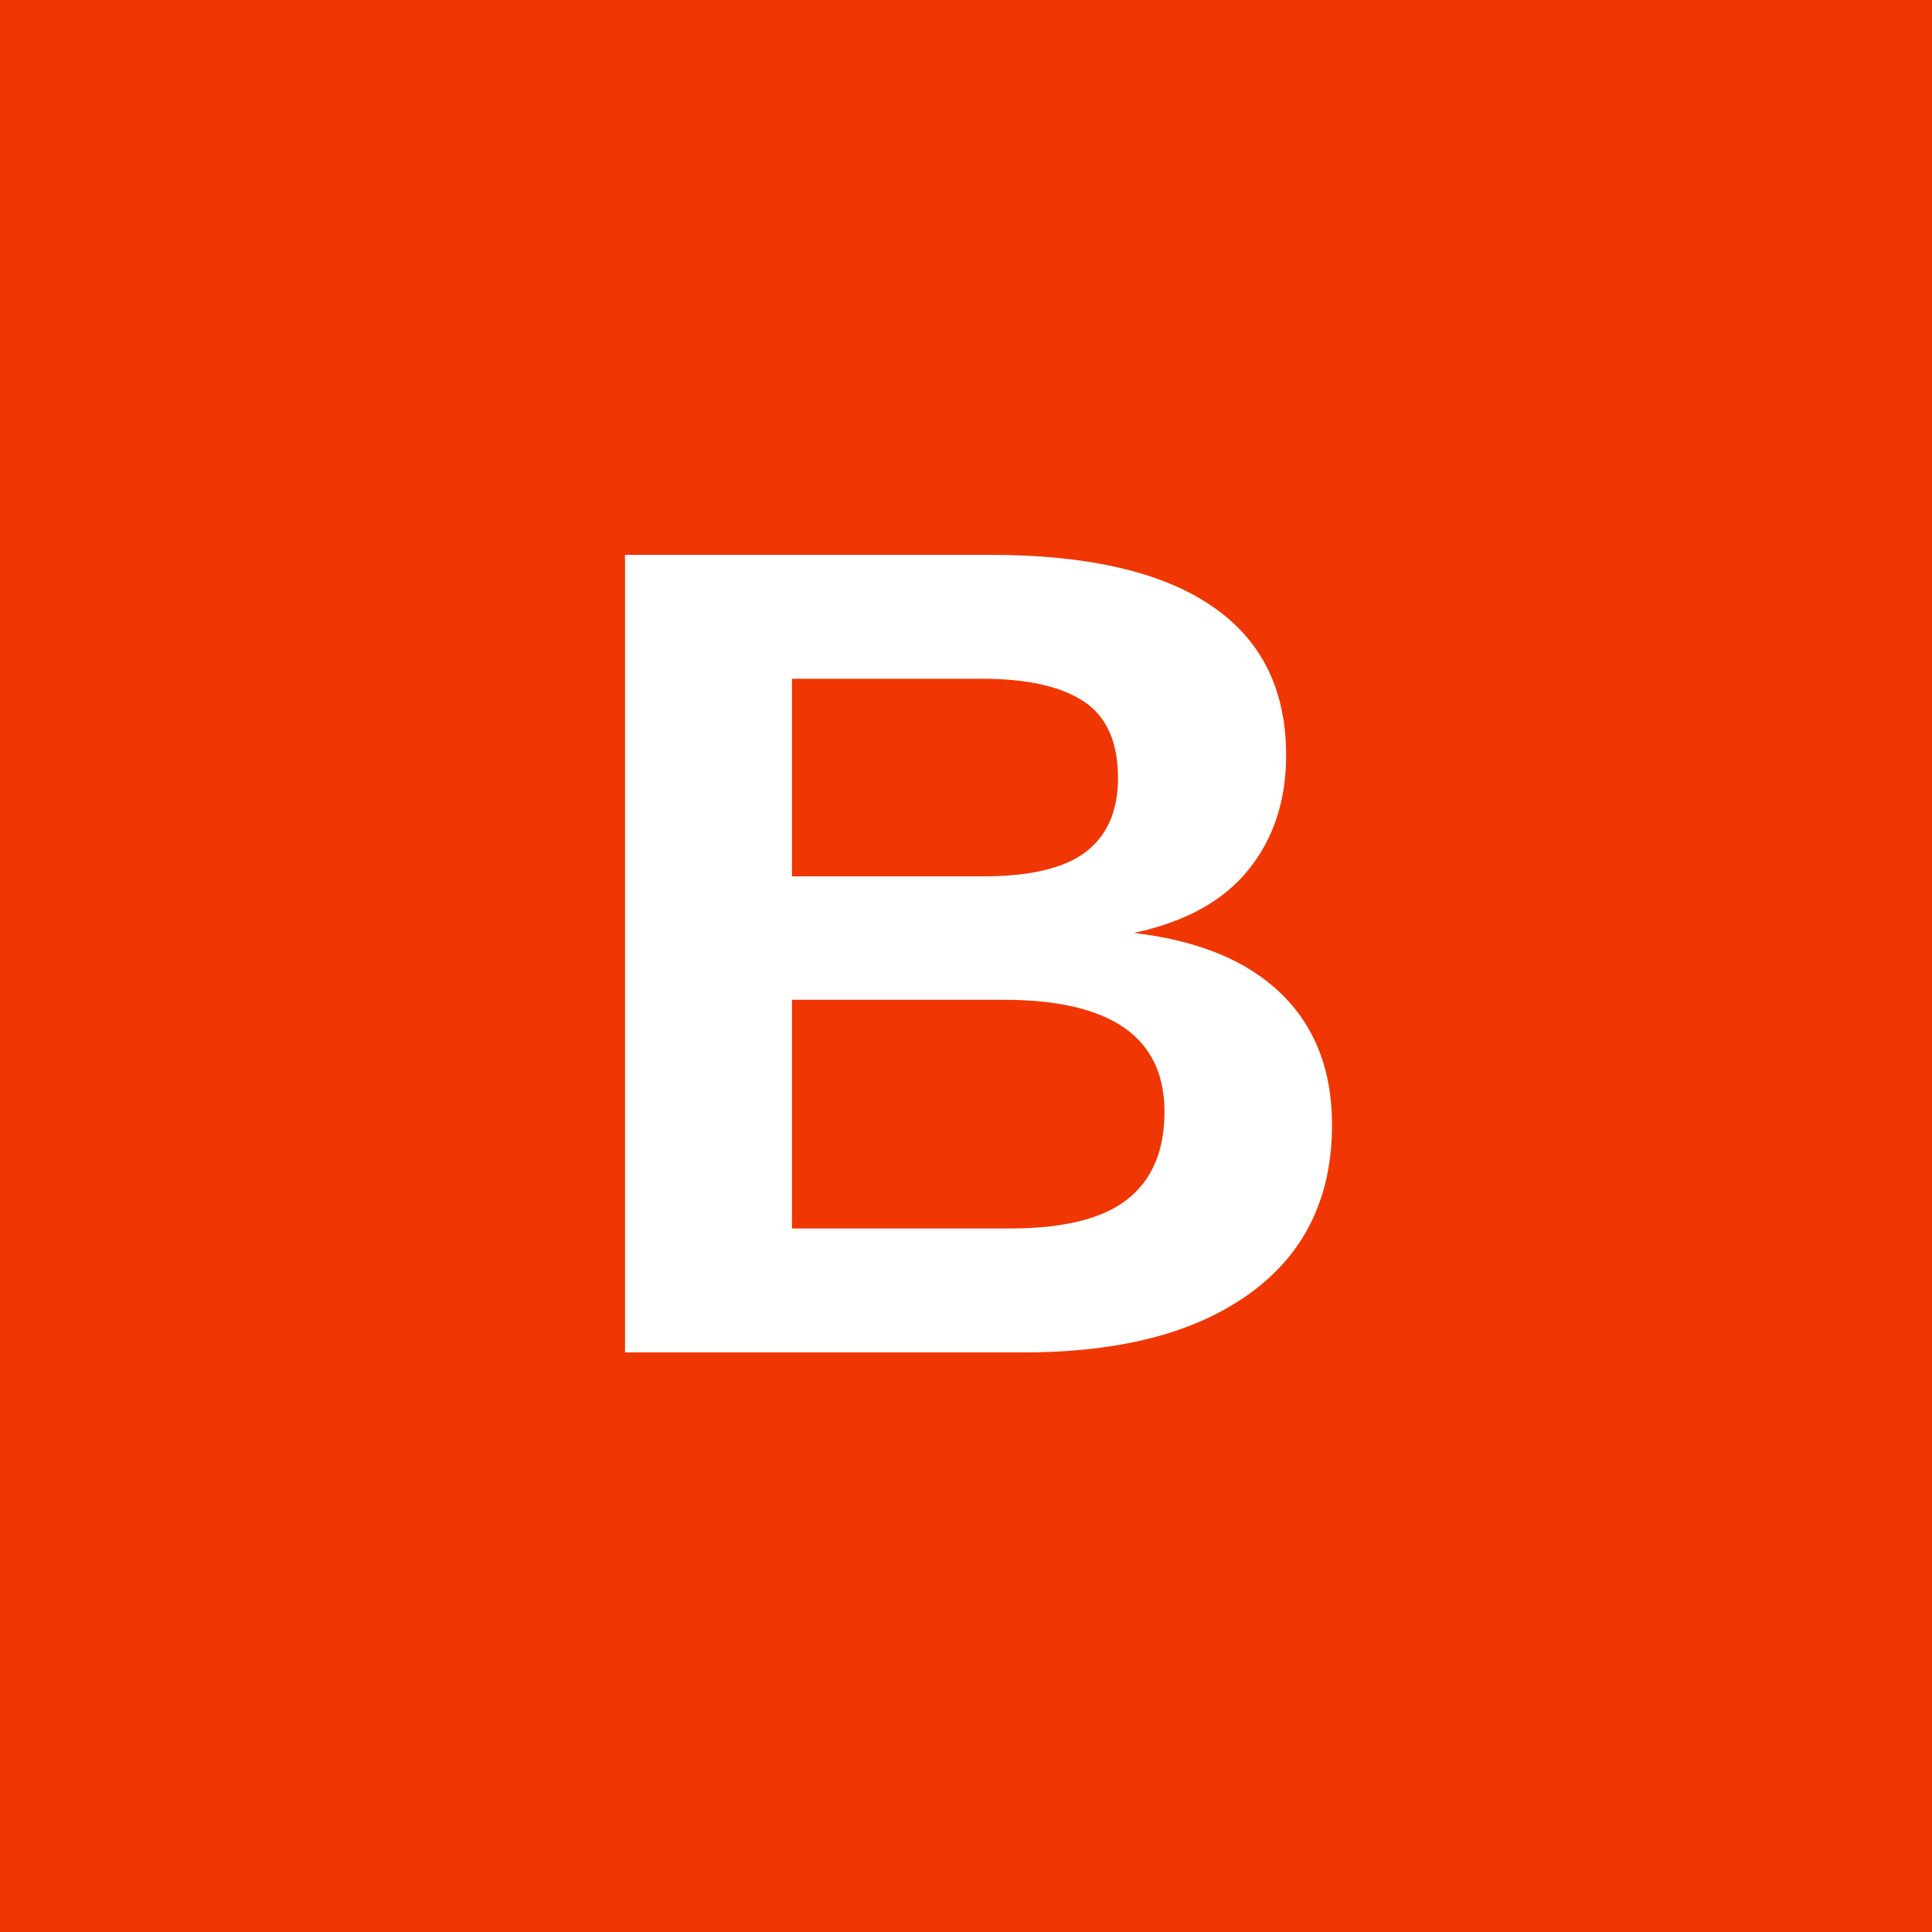
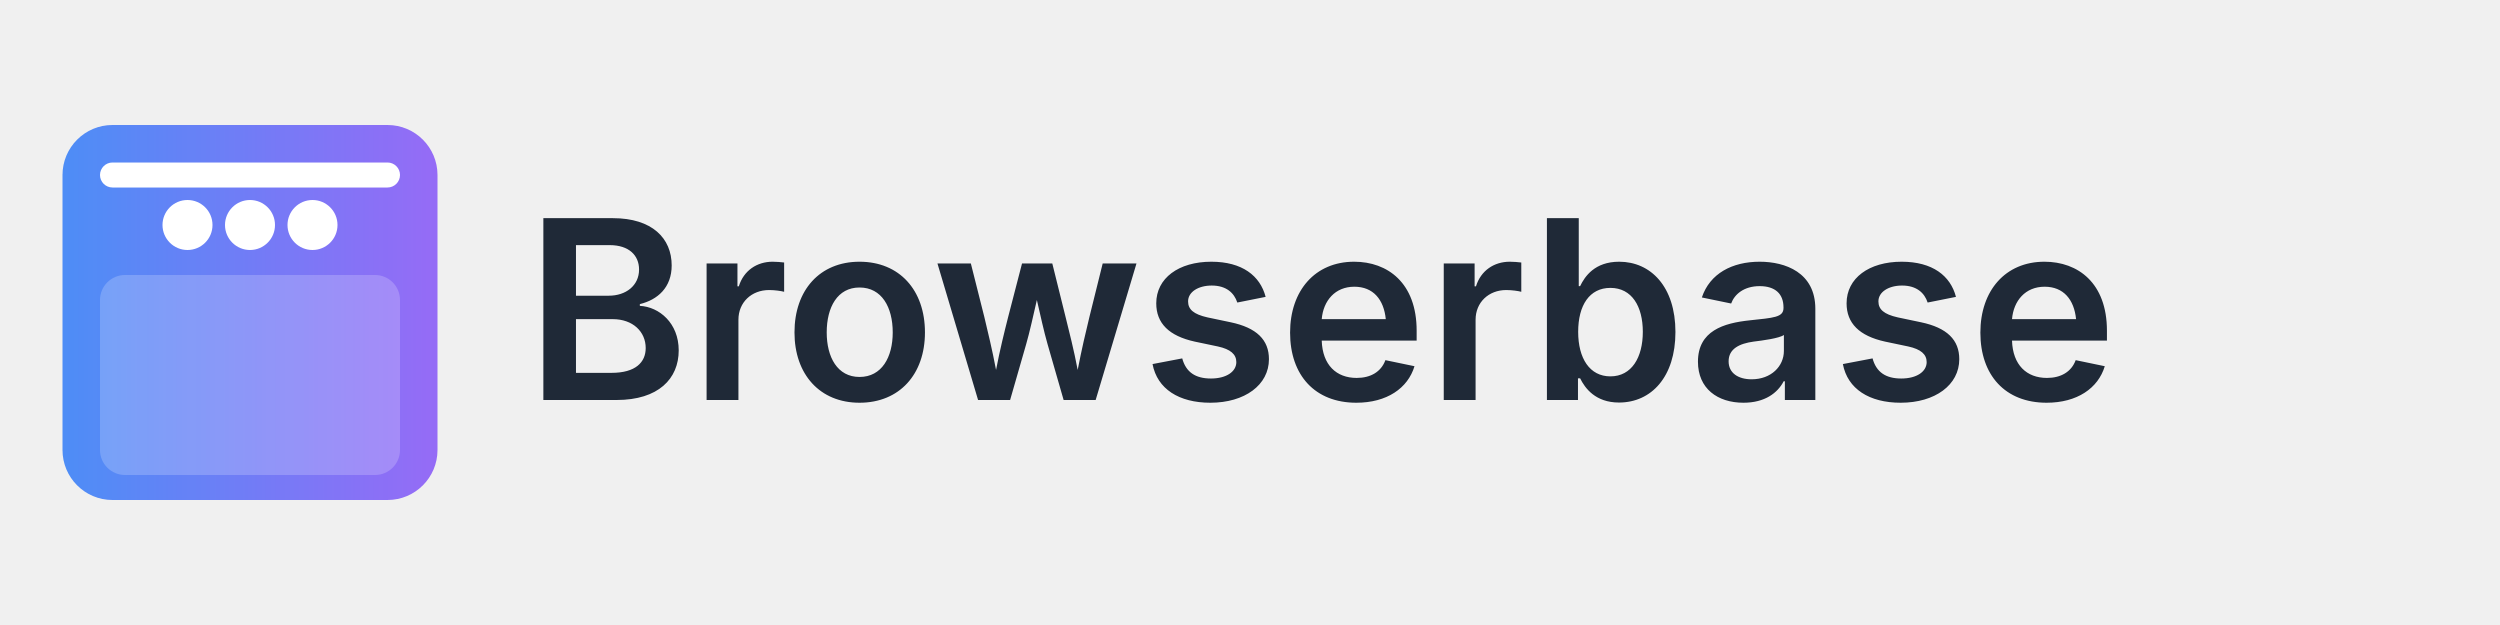
- <svg xmlns="http://www.w3.org/2000/svg" width="200" height="200" viewBox="0 0 200 200">
-   <rect width="200" height="200" fill="#F03603" />
-   <text x="100" y="140" font-family="Arial, sans-serif" font-size="120" font-weight="bold" fill="#FFFFFF" text-anchor="middle">B</text>
+ <svg xmlns="http://www.w3.org/2000/svg" viewBox="0 0 200 50" width="200" height="50">
+   <defs>
+     <linearGradient id="browserbaseGradient" x1="0%" y1="0%" x2="100%" y2="0%">
+       <stop offset="0%" style="stop-color:#3B82F6;stop-opacity:1" />
+       <stop offset="100%" style="stop-color:#8B5CF6;stop-opacity:1" />
+     </linearGradient>
+   </defs>
+   <rect x="5" y="10" width="30" height="30" rx="4" fill="url(#browserbaseGradient)" opacity="0.9" />
+   <rect x="8" y="13" width="24" height="2" rx="1" fill="#ffffff" />
+   <circle cx="15" cy="18" r="2" fill="#ffffff" />
+   <circle cx="20" cy="18" r="2" fill="#ffffff" />
+   <circle cx="25" cy="18" r="2" fill="#ffffff" />
+   <rect x="8" y="22" width="24" height="16" rx="2" fill="#ffffff" opacity="0.2" />
+   <text x="42" y="32" font-family="system-ui, -apple-system, sans-serif" font-size="20" font-weight="600" fill="#1F2937">
+     Browserbase
+   </text>
</svg>
